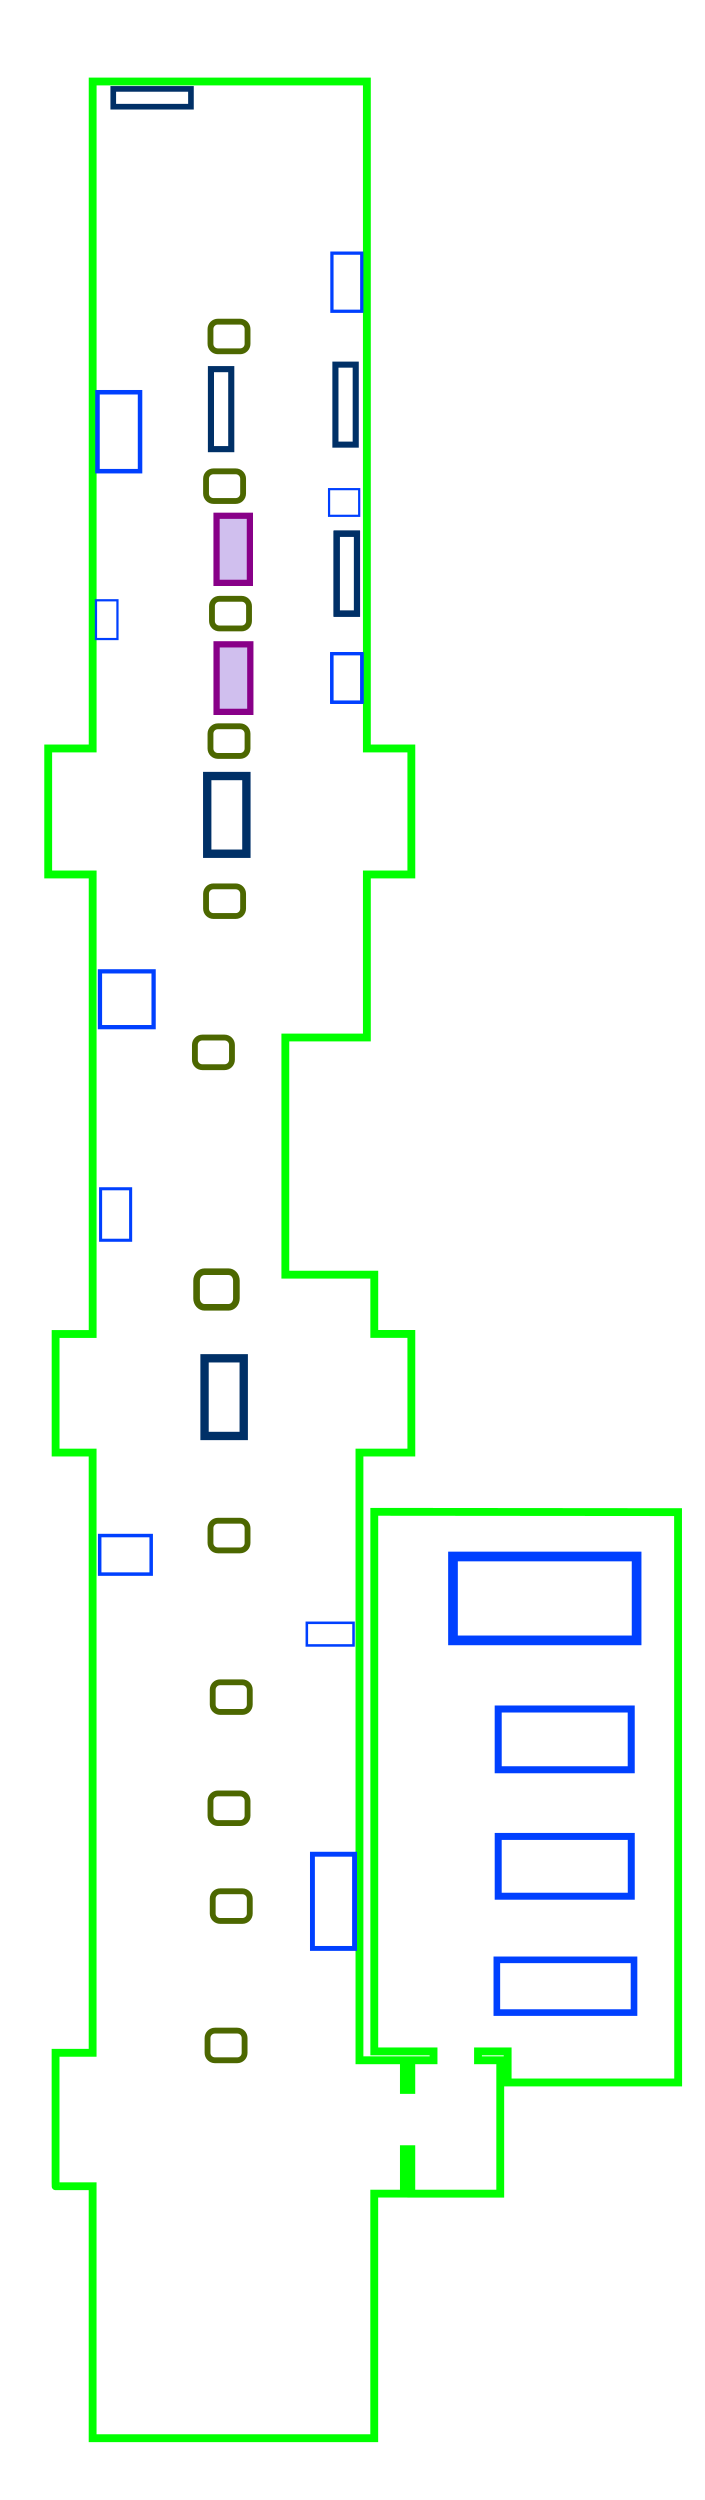
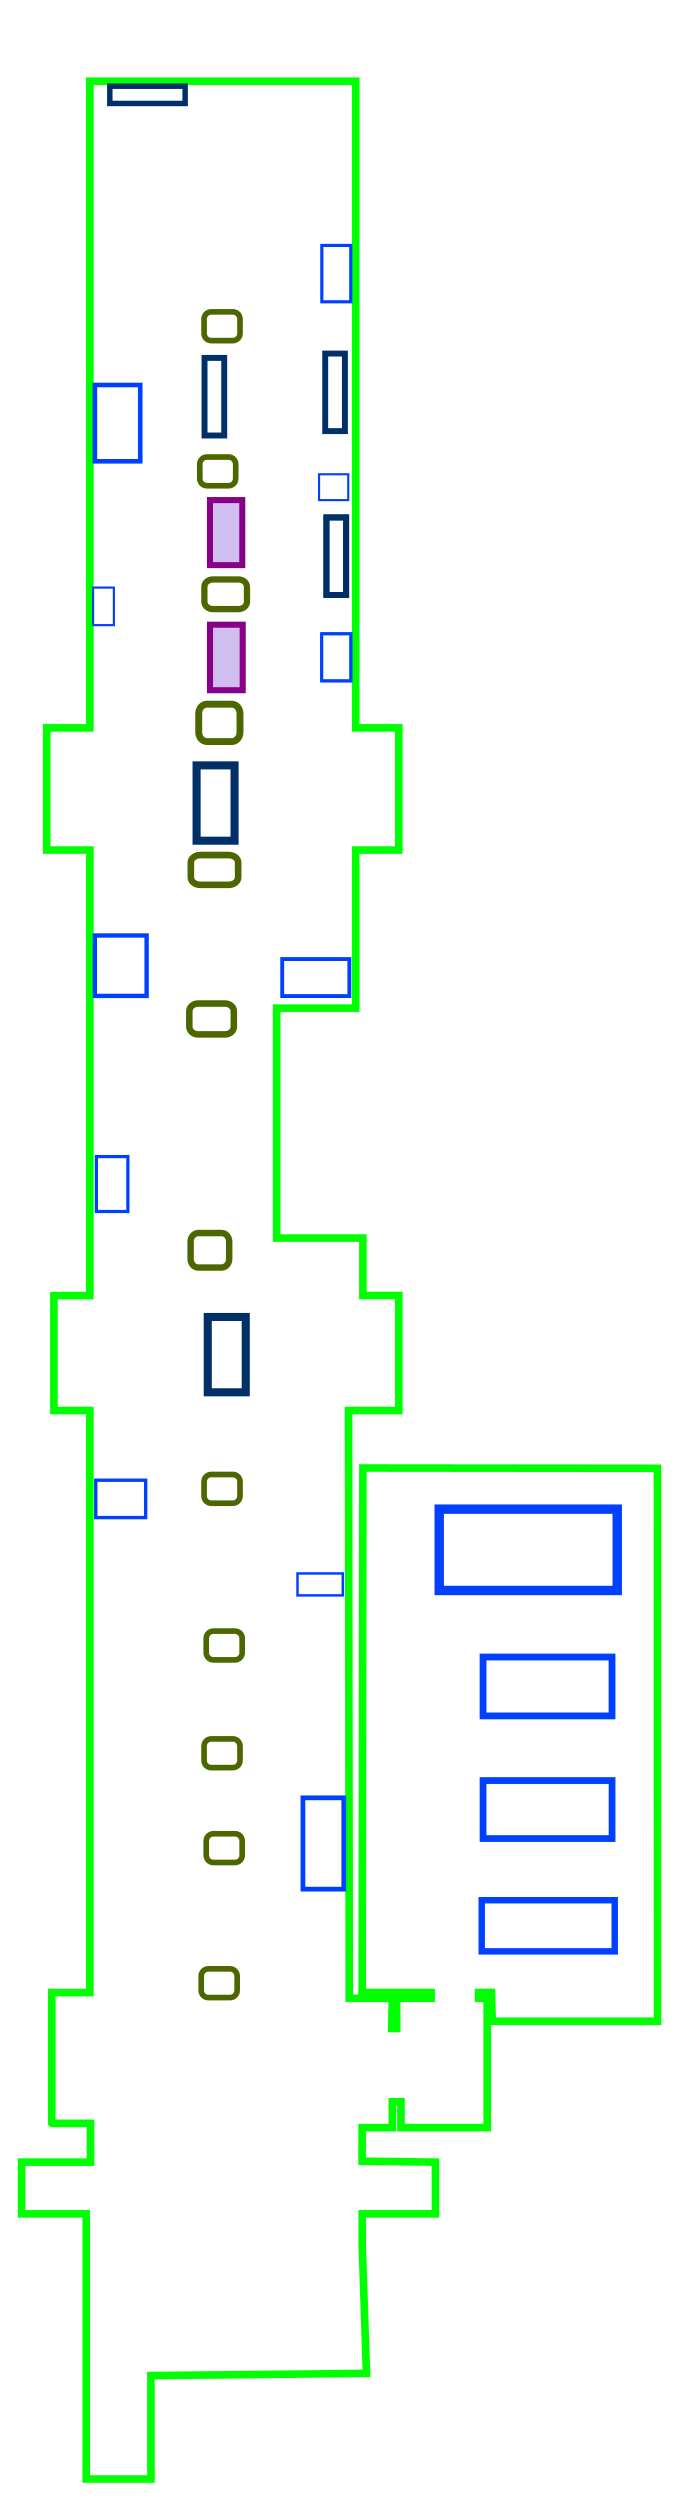
- <svg xmlns="http://www.w3.org/2000/svg" viewBox="-5.864 -30.912 17.971 63.749" version="1.1" id="svg380" xml:space="preserve" width="17.971" height="63.749">
+ <svg xmlns="http://www.w3.org/2000/svg" viewBox="-5.864 -30.912 17.971 65.749" version="1.1" id="svg380" xml:space="preserve" width="17.971" height="65.749">
  <defs id="defs384" />
-   <path d="m -3.502,31.261 v -6.425 h -0.945 c -1e-6,0.017 0,-2.268 0,-3.402 h 0.945 V 6.128 H -4.446 V 3.104 h 0.945 l -10e-8,-11.717 -1.134,4e-7 v -3.213 h 1.134 l -4e-7,-17.008 h 6.992 v 17.008 h 1.134 v 3.213 H 3.491 v 4.157 H 1.412 v 6.047 h 2.268 v 1.512 l 0.945,4e-7 V 6.128 H 3.302 V 21.624 H 4.435 v 0.756 h 0.189 v -0.756 H 5.191 V 21.398 H 3.68 V 7.639 l 7.746,0.008 0.003,14.543 H 7.081 v -0.792 l -0.756,-5e-6 v 0.226 l 0.567,5e-6 1e-7,3.402 -2.268,3e-6 V 23.891 H 4.435 v 1.134 l -0.756,1e-6 v 6.236 z" fill="none" stroke="#000000" stroke-width="0.1" id="hall" style="fill:none;fill-opacity:1;stroke:#00ff00;stroke-width:0.2;stroke-dasharray:none;stroke-opacity:1" />
+   <path d="m -3.596,34.285 10e-8,-6.973 h -1.701 v -1.361 h 1.814 v -1.02 h -1.02 c -1e-6,0.017 0,-2.306 0,-3.439 l 1.002,6e-6 V 6.184 H -4.446 V 3.161 h 0.945 l -1e-7,-11.717 -1.134,4e-7 v -3.213 h 1.134 l -4e-7,-17.008 h 6.992 v 17.008 h 1.134 v 3.213 H 3.491 v 4.157 H 1.412 v 6.047 h 2.268 v 1.512 l 0.945,4e-7 V 6.184 H 3.302 l 0.019,15.458 h 1.134 l -0.019,0.794 0.132,2e-6 V 21.642 H 5.475 V 21.491 H 3.661 l 0.019,-13.795 7.746,0.008 0.003,14.543 H 7.081 L 7.062,21.491 H 6.722 v 0.151 l 0.227,-10e-7 v 3.402 H 4.681 V 24.364 H 4.454 v 0.68 l -0.794,1e-6 -0.001,0.883 1.929,0.024 v 1.361 H 3.661 l 0.002,0.841 0.111,3.354 -5.669,0.057 v 2.721 z" fill="none" stroke="#000000" stroke-width="0.1" id="hall" style="fill:none;fill-opacity:1;stroke:#00ff00;stroke-width:0.2;stroke-dasharray:none;stroke-opacity:1" />
  <g id="layer1">
    <path id="rect3529" style="fill:none;stroke:#0040ff;stroke-width:0.169" d="m 6.805,19.063 h 3.498 v 1.345 H 6.805 Z" />
    <path id="rect3529-6" style="fill:none;stroke:#0040ff;stroke-width:0.178" d="m 6.84,15.916 h 3.393 v 1.525 H 6.84 Z" />
    <path id="rect3529-6-5" style="fill:none;stroke:#0040ff;stroke-width:0.179" d="m 6.84,12.667 h 3.392 v 1.549 H 6.84 Z" />
    <path id="rect3529-6-5-0" style="fill:none;stroke:#0040ff;stroke-width:0.065" d="m 1.96,10.469 h 1.191 v 0.577 H 1.96 Z" />
-     <path id="rect3529-6-5-0-9" style="fill:none;stroke:#0040ff;stroke-width:0.089" d="m -3.322,8.244 h 1.313 v 0.983 h -1.313 z" />
-     <path id="rect3529-6-5-0-9-9" style="fill:none;stroke:#0040ff;stroke-width:0.109" d="m -3.315,-6.143 h 1.368 v 1.423 H -3.315 Z" />
+     <path id="rect3529-6-5-0-9" style="fill:none;stroke:#0040ff;stroke-width:0.085" d="m -3.33,-0.494 h 0.829 v 1.444 h -0.829 z" />
+     <path id="rect3529-6-5-0-9-6" style="fill:none;stroke:#0040ff;stroke-width:0.089" d="m -3.346,8.017 h 1.313 v 0.983 h -1.313 z" />
+     <path id="rect3529-6-5-0-9-9" style="fill:none;stroke:#0040ff;stroke-width:0.115" d="m -3.37,-6.309 h 1.362 v 1.589 h -1.362 z" />
+     <path id="rect3529-6-5-0-9-9-3" style="fill:none;stroke:#0040ff;stroke-width:0.102" d="M 1.558,-5.689 H 3.324 v 0.973 H 1.558 Z" />
    <path id="rect3529-6-3" style="fill:none;stroke:#0040ff;stroke-width:0.247" d="M 5.687,8.778 H 10.369 V 10.917 H 5.687 Z" />
    <path id="rect3529-6-7" style="fill:none;stroke:#0040ff;stroke-width:0.125" d="m 2.103,16.37 h 1.074 v 2.402 H 2.103 Z" />
-     <path id="rect3529-6-7-2" style="fill:none;stroke:#0040ff;stroke-width:0.078" d="m -3.299,-0.599 h 0.766 v 1.313 h -0.766 z" />
    <path id="rect3529-6-7-2-0" style="fill:none;stroke:#0040ff;stroke-width:0.076" d="m 2.596,-14.244 h 0.768 v 1.239 H 2.596 Z" />
    <path id="rect3529-6-7-2-0-3" style="fill:none;stroke:#0040ff;stroke-width:0.076" d="m 2.596,-14.244 h 0.768 v 1.239 H 2.596 Z" />
-     <path id="rect3529-6-7-2-0-3-2" style="fill:none;stroke:#0040ff;stroke-width:0.076" d="m 2.596,-14.244 h 0.768 v 1.239 H 2.596 Z" />
-     <path id="rect3529-6-7-2-7" style="fill:none;stroke:#0040ff;stroke-width:0.115" d="m -3.378,-20.91 h 1.085 v 2.013 h -1.085 z" />
-     <path id="rect3529-6-7-2-7-6" style="fill:none;stroke:#0040ff;stroke-width:0.057" d="m -3.417,-15.605 h 0.548 v 0.988 h -0.548 z" />
+     <path id="rect3529-6-7-2-7" style="fill:none;stroke:#0040ff;stroke-width:0.121" d="m -3.369,-20.787 h 1.193 v 2.007 h -1.193 z" />
+     <path id="rect3529-6-7-2-7-6" style="fill:none;stroke:#0040ff;stroke-width:0.057" d="m -3.417,-15.459 h 0.548 v 0.988 h -0.548 z" />
    <path id="rect3847" style="fill:none;stroke:#4c6700;stroke-width:0.149" d="M -0.383,20.868 H 0.184 c 0.105,0 0.189,0.084 0.189,0.189 v 0.378 c 0,0.105 -0.084,0.189 -0.189,0.189 h -0.567 c -0.105,0 -0.189,-0.084 -0.189,-0.189 v -0.378 c 0,-0.105 0.084,-0.189 0.189,-0.189 z" />
    <path id="rect3847-5" style="fill:none;stroke:#4c6700;stroke-width:0.149" d="m -0.251,17.315 h 0.567 c 0.105,0 0.189,0.084 0.189,0.189 v 0.378 c 0,0.105 -0.084,0.189 -0.189,0.189 h -0.567 c -0.105,0 -0.189,-0.084 -0.189,-0.189 v -0.378 c 0,-0.105 0.084,-0.189 0.189,-0.189 z" />
    <path id="rect3847-6" style="fill:none;stroke:#4c6700;stroke-width:0.149" d="m -0.308,14.82 h 0.567 c 0.105,0 0.189,0.084 0.189,0.189 v 0.378 c 0,0.105 -0.084,0.189 -0.189,0.189 h -0.567 c -0.105,0 -0.189,-0.084 -0.189,-0.189 v -0.378 c 0,-0.105 0.084,-0.189 0.189,-0.189 z" />
    <path id="rect3847-2" style="fill:none;stroke:#4c6700;stroke-width:0.149" d="m -0.251,11.986 h 0.567 c 0.105,0 0.189,0.084 0.189,0.189 v 0.378 c 0,0.105 -0.084,0.189 -0.189,0.189 h -0.567 c -0.105,0 -0.189,-0.084 -0.189,-0.189 v -0.378 c 0,-0.105 0.084,-0.189 0.189,-0.189 z" />
    <path id="rect3847-9" style="fill:none;stroke:#4c6700;stroke-width:0.149" d="m -0.308,7.866 h 0.567 c 0.105,0 0.189,0.084 0.189,0.189 v 0.378 c 0,0.105 -0.084,0.189 -0.189,0.189 h -0.567 c -0.105,0 -0.189,-0.084 -0.189,-0.189 v -0.378 c 0,-0.105 0.084,-0.189 0.189,-0.189 z" />
    <path id="rect3847-1" style="fill:none;stroke:#4c6700;stroke-width:0.169" d="m -0.648,1.516 h 0.609 c 0.113,0 0.203,0.101 0.203,0.227 v 0.454 c 0,0.126 -0.091,0.227 -0.203,0.227 h -0.609 c -0.113,0 -0.203,-0.101 -0.203,-0.227 V 1.743 c 0,-0.126 0.091,-0.227 0.203,-0.227 z" />
-     <path id="rect3847-1-3" style="fill:none;stroke:#4c6700;stroke-width:0.149" d="m -0.705,-4.455 h 0.567 c 0.105,0 0.189,0.084 0.189,0.189 v 0.378 c 0,0.105 -0.084,0.189 -0.189,0.189 h -0.567 c -0.105,0 -0.189,-0.084 -0.189,-0.189 v -0.378 c 0,-0.105 0.084,-0.189 0.189,-0.189 z" />
-     <path id="rect3847-1-6" style="fill:none;stroke:#4c6700;stroke-width:0.149" d="m -0.421,-8.31 h 0.567 c 0.105,0 0.189,0.084 0.189,0.189 v 0.378 c 0,0.105 -0.084,0.189 -0.189,0.189 h -0.567 c -0.105,0 -0.189,-0.084 -0.189,-0.189 v -0.378 c 0,-0.105 0.084,-0.189 0.189,-0.189 z" />
-     <path id="rect3847-1-6-0" style="fill:none;stroke:#4c6700;stroke-width:0.149" d="m -0.308,-12.392 h 0.567 c 0.105,0 0.189,0.084 0.189,0.189 v 0.378 c 0,0.105 -0.084,0.189 -0.189,0.189 h -0.567 c -0.105,0 -0.189,-0.084 -0.189,-0.189 v -0.378 c 0,-0.105 0.084,-0.189 0.189,-0.189 z" />
-     <path id="rect3847-1-6-0-6" style="fill:none;stroke:#4c6700;stroke-width:0.149" d="m -0.27,-15.643 h 0.567 c 0.105,0 0.189,0.084 0.189,0.189 v 0.378 c 0,0.105 -0.084,0.189 -0.189,0.189 h -0.567 c -0.105,0 -0.189,-0.084 -0.189,-0.189 V -15.454 c 0,-0.105 0.084,-0.189 0.189,-0.189 z" />
+     <path id="rect3847-1-3" style="fill:none;stroke:#4c6700;stroke-width:0.172" d="m -0.651,-4.52 h 0.703 c 0.13,0 0.234,0.091 0.234,0.203 v 0.407 c 0,0.113 -0.105,0.203 -0.234,0.203 h -0.703 c -0.13,0 -0.234,-0.091 -0.234,-0.203 v -0.407 c 0,-0.113 0.105,-0.203 0.234,-0.203 z" />
+     <path id="rect3847-1-6" style="fill:none;stroke:#4c6700;stroke-width:0.174" d="m -0.596,-8.424 h 0.746 c 0.138,0 0.249,0.087 0.249,0.196 v 0.391 c 0,0.108 -0.111,0.196 -0.249,0.196 h -0.746 c -0.138,0 -0.249,-0.087 -0.249,-0.196 v -0.391 c 0,-0.108 0.111,-0.196 0.249,-0.196 z" />
+     <path id="rect3847-1-6-0" style="fill:none;stroke:#4c6700;stroke-width:0.182" d="m -0.421,-12.392 h 0.652 c 0.12,0 0.217,0.11 0.217,0.246 v 0.491 c 0,0.136 -0.097,0.246 -0.217,0.246 h -0.652 c -0.12,0 -0.217,-0.11 -0.217,-0.246 v -0.491 c 0,-0.136 0.097,-0.246 0.217,-0.246 z" />
+     <path id="rect3847-1-6-0-6" style="fill:none;stroke:#4c6700;stroke-width:0.165" d="m -0.265,-15.673 h 0.672 c 0.124,0 0.224,0.087 0.224,0.195 v 0.39 c 0,0.108 -0.1,0.195 -0.224,0.195 h -0.672 c -0.124,0 -0.224,-0.087 -0.224,-0.195 v -0.39 c 0,-0.108 0.1,-0.195 0.224,-0.195 z" />
    <path id="rect3847-1-6-0-6-6" style="fill:none;stroke:#4c6700;stroke-width:0.149" d="m -0.421,-18.893 h 0.567 c 0.105,0 0.189,0.084 0.189,0.189 v 0.378 c 0,0.105 -0.084,0.189 -0.189,0.189 h -0.567 c -0.105,0 -0.189,-0.084 -0.189,-0.189 v -0.378 c 0,-0.105 0.084,-0.189 0.189,-0.189 z" />
    <path id="rect3847-1-6-0-6-1" style="fill:none;stroke:#4c6700;stroke-width:0.149" d="m -0.308,-22.71 h 0.567 c 0.105,0 0.189,0.084 0.189,0.189 v 0.378 c 0,0.105 -0.084,0.189 -0.189,0.189 h -0.567 c -0.105,0 -0.189,-0.084 -0.189,-0.189 v -0.378 c 0,-0.105 0.084,-0.189 0.189,-0.189 z" />
-     <path id="rect8193" style="fill:none;stroke:#003067;stroke-width:0.213" d="m -0.648,3.724 h 0.999 c 0,0 0,0.098 0,0.22 v 1.541 c 0,0.122 0,0.22 0,0.22 H -0.648 c 0,0 -2e-8,-0.098 -2e-8,-0.22 V 3.944 c 0,-0.122 2e-8,-0.22 2e-8,-0.22 z" />
-     <path id="rect8193-2" style="fill:none;stroke:#003067;stroke-width:0.213" d="m -0.58,-11.123 h 0.999 c 0,0 0,0.098 0,0.22 v 1.541 c 0,0.122 0,0.22 0,0.22 h -0.999 c 0,0 -2e-8,-0.098 -2e-8,-0.22 v -1.541 c 0,-0.122 2e-8,-0.22 2e-8,-0.22 z" />
+     <path id="rect8193" style="fill:none;stroke:#003067;stroke-width:0.213" d="m -0.4,3.724 h 0.999 c 0,0 0,0.098 0,0.22 v 1.541 c 0,0.122 0,0.22 0,0.22 h -0.999 c 0,0 -2e-8,-0.098 -2e-8,-0.22 V 3.944 c 0,-0.122 2e-8,-0.22 2e-8,-0.22 z" />
+     <path id="rect8193-2" style="fill:none;stroke:#003067;stroke-width:0.213" d="m -0.694,-10.783 h 0.999 c 0,0 0,0.098 0,0.22 v 1.541 c 0,0.122 0,0.22 0,0.22 h -0.999 c 0,0 -2e-8,-0.098 -2e-8,-0.22 v -1.541 c 0,-0.122 2e-8,-0.22 2e-8,-0.22 z" />
    <path id="rect8193-2-8" style="fill:none;stroke:#003067;stroke-width:0.156" d="m -0.485,-21.499 h 0.518 c 0,0 0,0.101 0,0.227 v 1.586 c 0,0.126 0,0.227 0,0.227 h -0.518 c 0,0 -1e-8,-0.101 -1e-8,-0.227 v -1.586 c 0,-0.126 1e-8,-0.227 1e-8,-0.227 z" />
    <path id="rect8193-2-8-23" style="fill:none;stroke:#003067;stroke-width:0.156" d="m 2.721,-17.304 h 0.518 c 0,0 0,0.101 0,0.227 v 1.586 c 0,0.126 0,0.227 0,0.227 H 2.721 c 0,0 0,-0.101 0,-0.227 v -1.586 c 0,-0.126 0,-0.227 0,-0.227 z" />
    <path id="rect8193-2-8-23-5" style="fill:none;stroke:#003067;stroke-width:0.156" d="m 2.721,-17.304 h 0.518 c 0,0 0,0.101 0,0.227 v 1.586 c 0,0.126 0,0.227 0,0.227 H 2.721 c 0,0 0,-0.101 0,-0.227 v -1.586 c 0,-0.126 0,-0.227 0,-0.227 z" />
    <path id="rect8193-2-8-23-56" style="fill:none;stroke:#003067;stroke-width:0.156" d="m 2.689,-21.614 h 0.518 c 0,0 0,0.101 0,0.227 v 1.586 c 0,0.126 0,0.227 0,0.227 H 2.689 c 0,0 0,-0.101 0,-0.227 v -1.586 c 0,-0.126 0,-0.227 0,-0.227 z" />
    <path id="rect8193-2-8-2" style="fill:none;stroke:#003067;stroke-width:0.144" d="m -2.976,-28.191 v -0.454 c 0,0 0.098,0 0.22,0 h 1.541 c 0.122,0 0.22,0 0.22,0 v 0.454 c 0,0 -0.098,0 -0.22,0 h -1.541 c -0.122,0 -0.22,0 -0.22,0 z" />
    <path id="rect3529-6-7-2-0-6" style="fill:none;stroke:#0040ff;stroke-width:0.056" d="m 2.527,-18.439 h 0.768 v 0.68 H 2.527 Z" />
    <path id="rect3529-6-7-2-0-3-9" style="fill:none;stroke:#0040ff;stroke-width:0.083" d="m 2.6,-24.457 h 0.761 v 1.482 H 2.6 Z" />
    <path id="rect552" style="fill:#d0bfee;stroke:#880088;stroke-width:0.16" d="m -0.341,-14.482 h 0.86 c 1e-8,0 1e-8,0.128 1e-8,0.287 v 1.149 c 0,0.159 0,0.287 -1e-8,0.287 h -0.86 c 0,0 0,-0.128 0,-0.287 v -1.149 c 0,-0.159 0,-0.287 0,-0.287 z" />
    <path id="rect552-3" style="fill:#d0bfee;stroke:#880088;stroke-width:0.159" d="m -0.342,-17.76 h 0.85 c 0,0 0,0.127 0,0.285 v 1.141 c 0,0.158 0,0.285 0,0.285 h -0.85 c 0,0 0,-0.127 0,-0.285 v -1.141 c 0,-0.158 0,-0.285 0,-0.285 z" />
  </g>
</svg>
